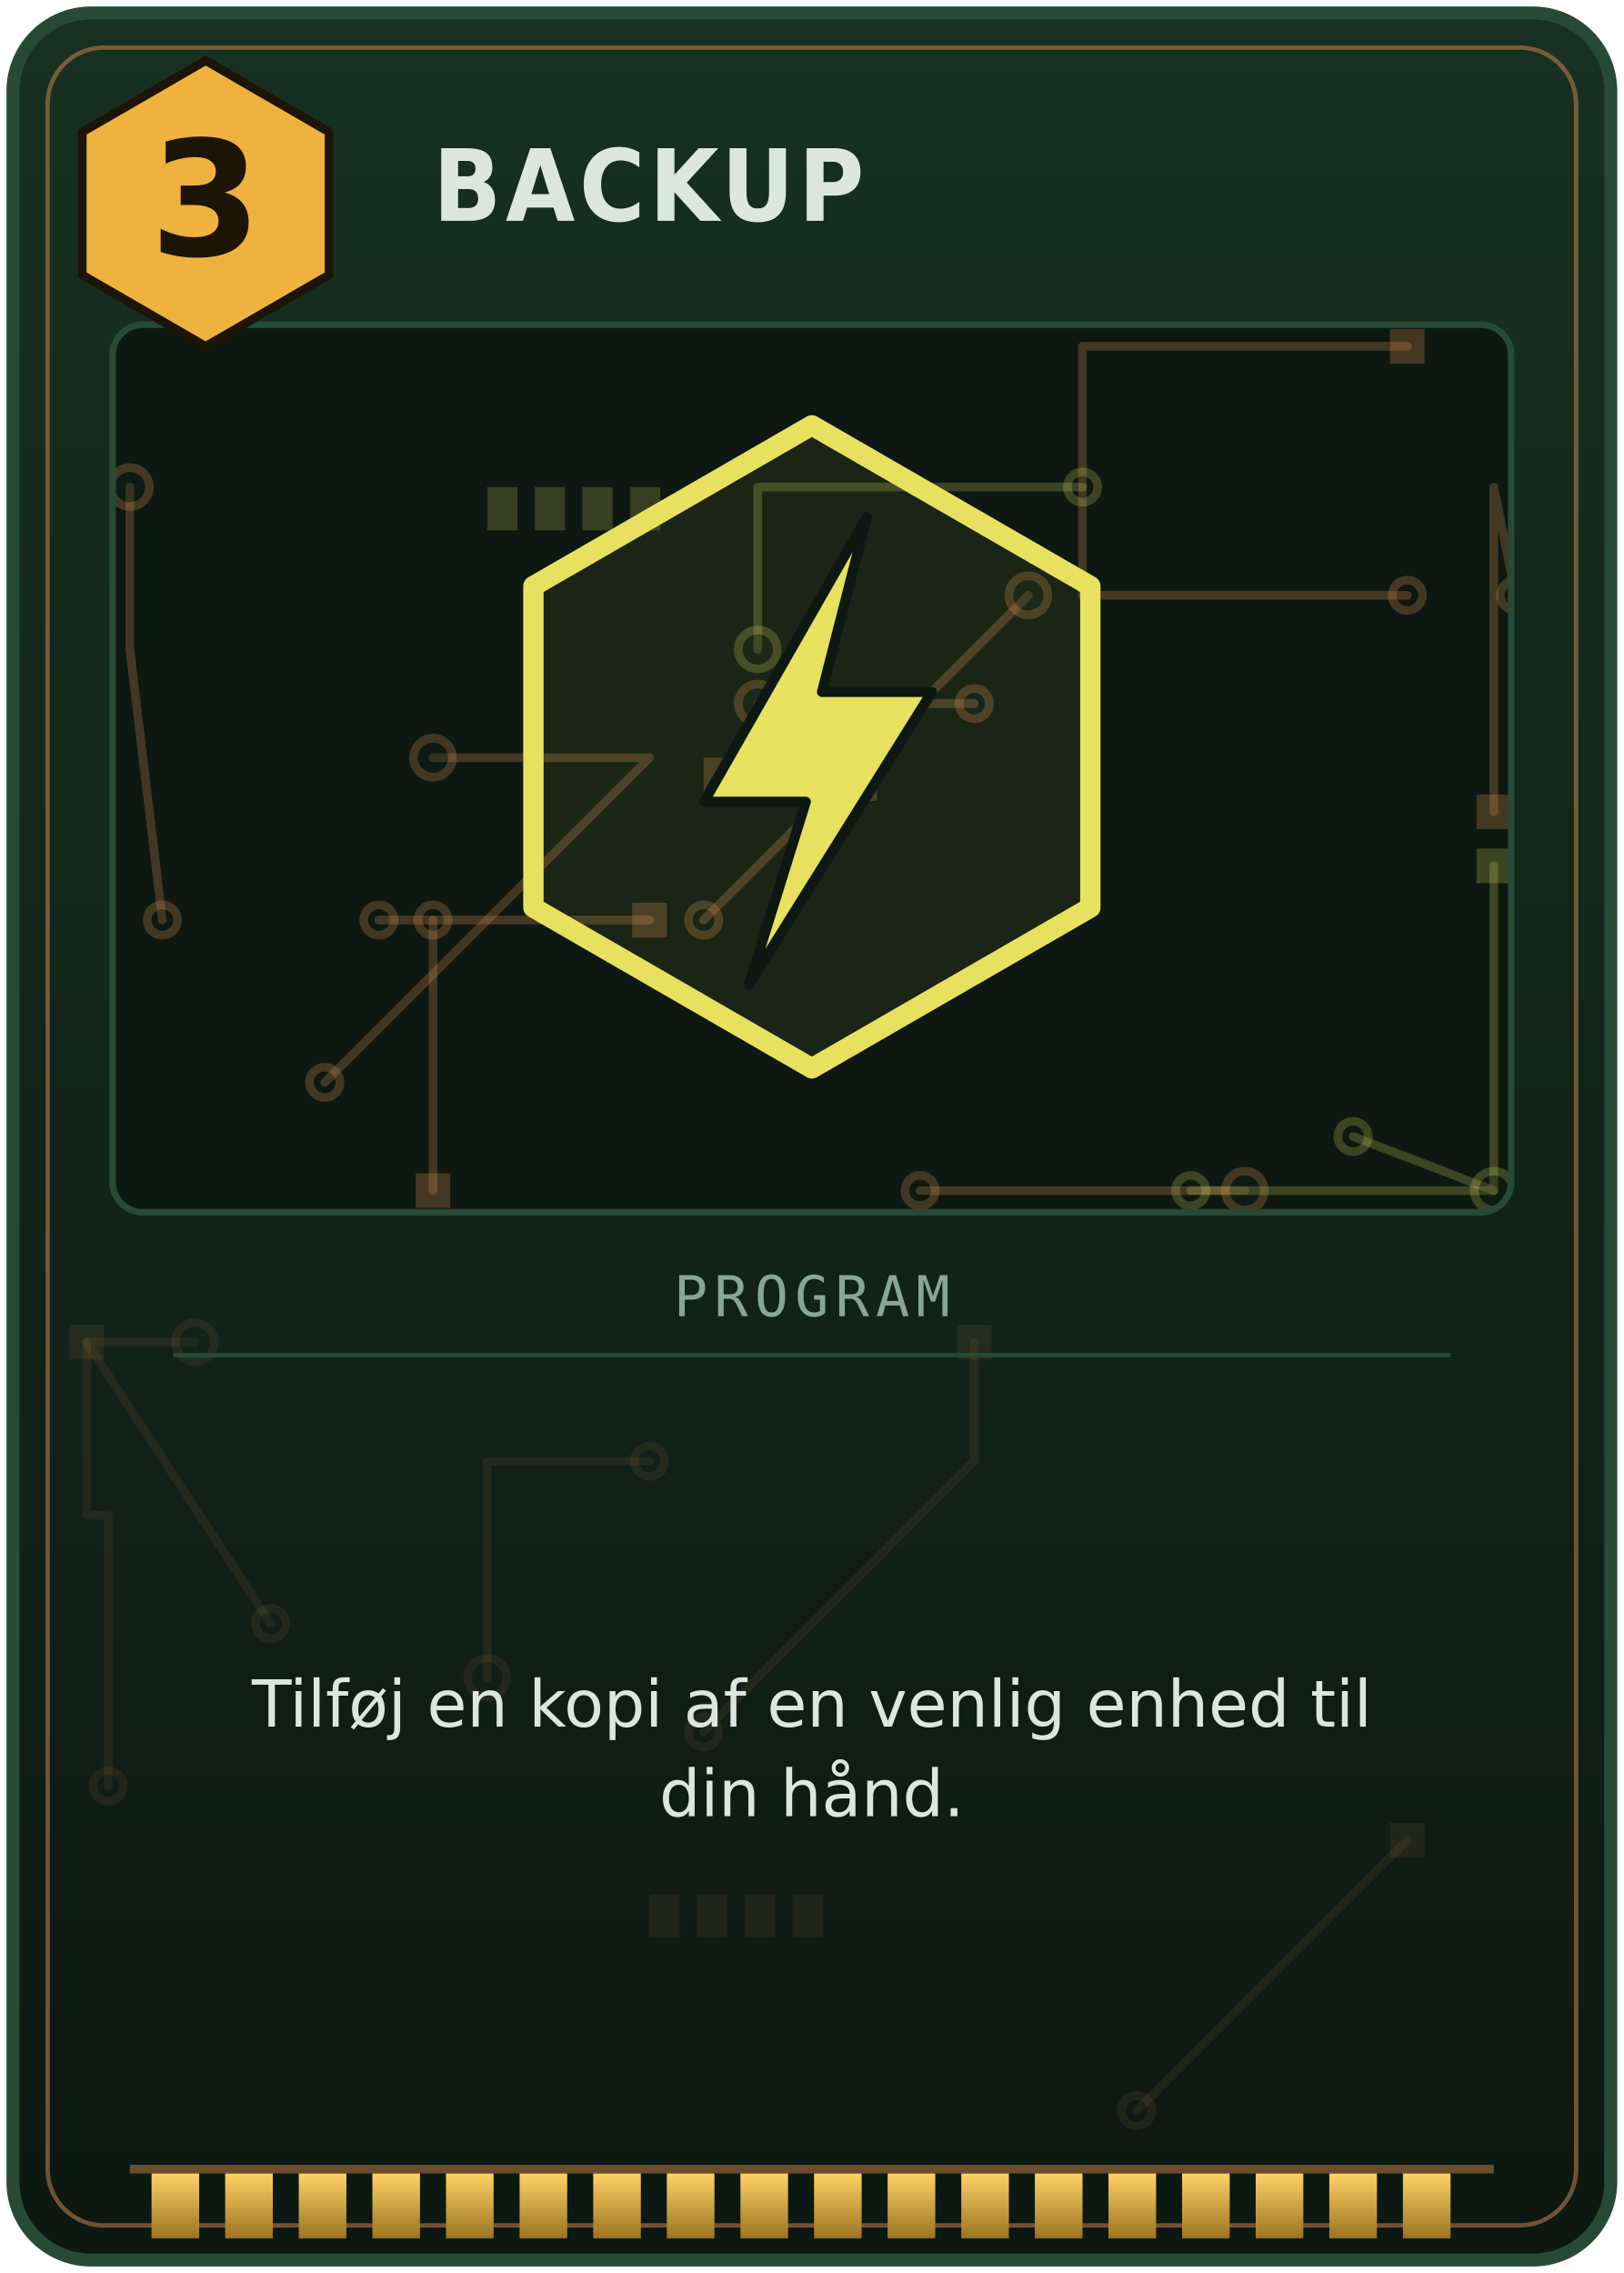
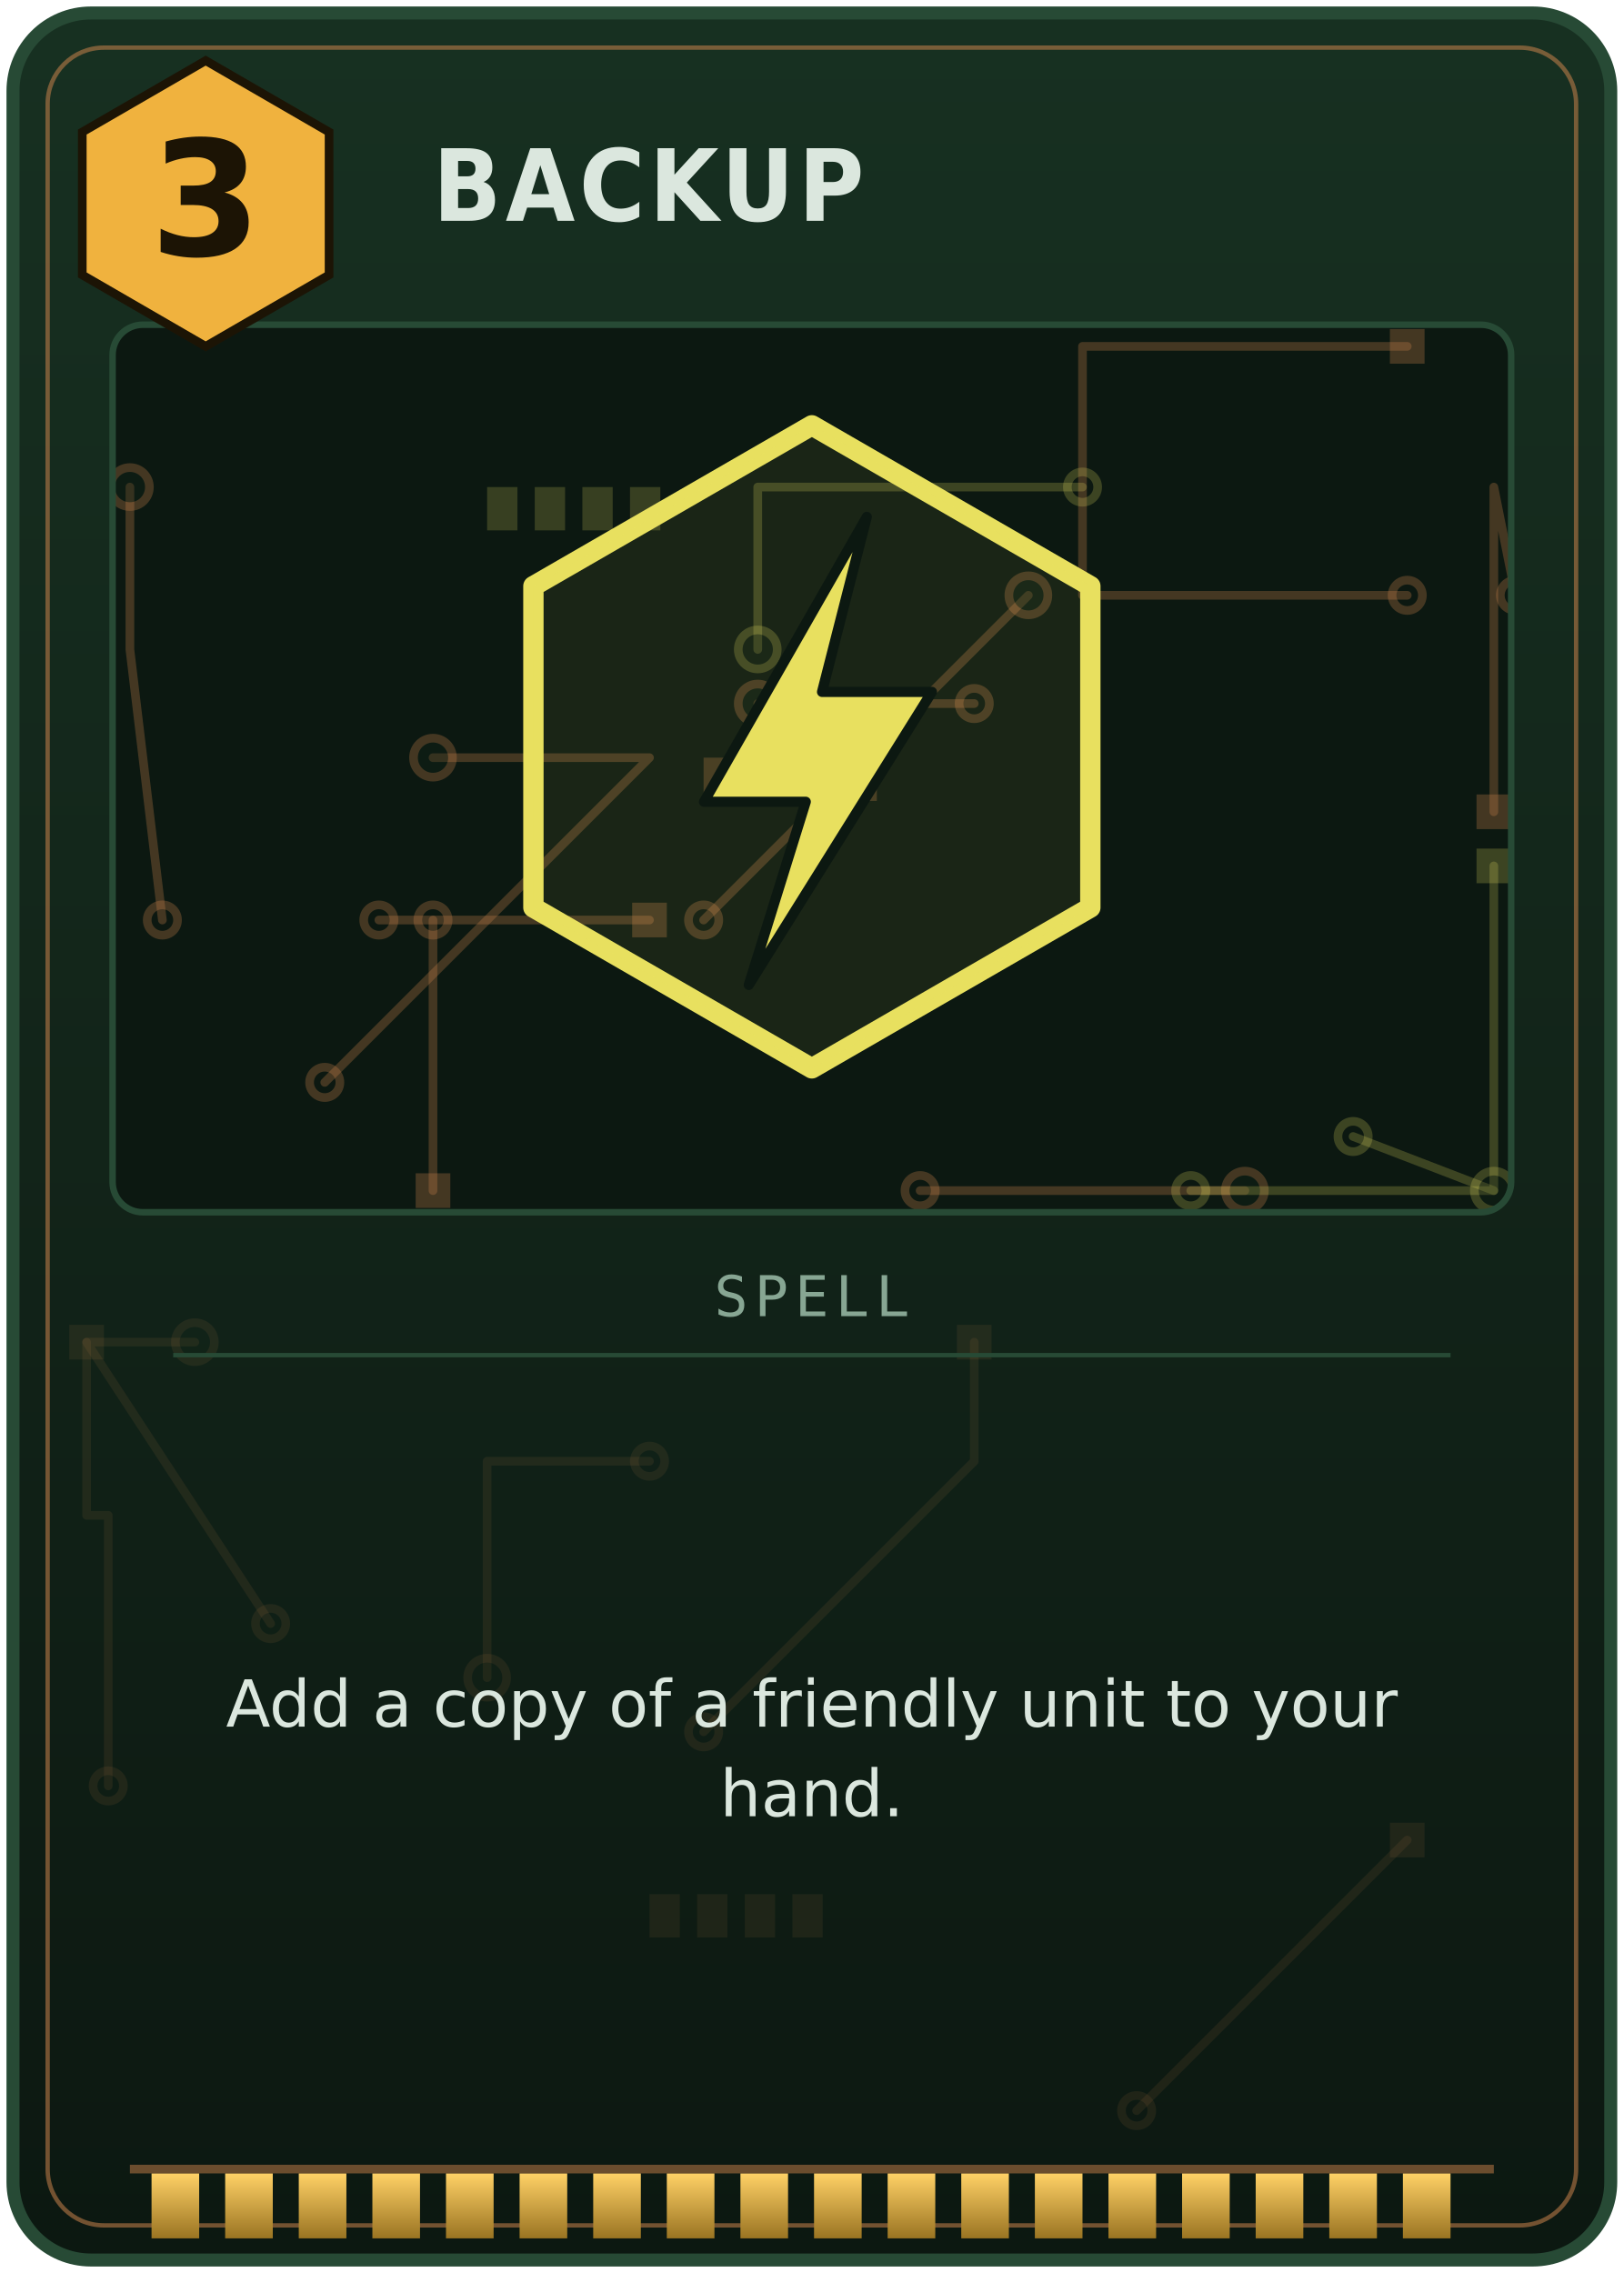
<svg xmlns="http://www.w3.org/2000/svg" width="750" height="1050" viewBox="0 0 750 1050">
  <defs>
    <linearGradient id="bggrad" x1="0" y1="0" x2="0" y2="1">
      <stop offset="0" stop-color="#173021" />
      <stop offset="0.5" stop-color="#122419" />
      <stop offset="1" stop-color="#0c1811" />
    </linearGradient>
    <linearGradient id="guldgrad" x1="0" y1="0" x2="0" y2="1">
      <stop offset="0" stop-color="#ffd166" />
      <stop offset="1" stop-color="#9a7422" />
    </linearGradient>
    <clipPath id="artclip">
      <rect x="52" y="150" width="646" height="410" rx="14" />
    </clipPath>
  </defs>
  <rect x="6" y="6" width="738" height="1038" rx="36" fill="url(#bggrad)" stroke="#274a35" stroke-width="6" />
  <rect x="22" y="22" width="706" height="1006" rx="26" fill="none" stroke="#c9814a" stroke-width="2" opacity="0.55" />
  <circle cx="300" cy="675" r="7" fill="none" stroke="#c9814a" stroke-width="4" opacity="0.1" />
  <path d="M 300 675 L 225 675 L 225 775" fill="none" stroke="#c9814a" stroke-width="4" stroke-linecap="round" stroke-linejoin="round" opacity="0.1" />
  <circle cx="225" cy="775" r="9" fill="#122419" stroke="#c9814a" stroke-width="4" opacity="0.1" />
  <circle cx="50" cy="825" r="7" fill="none" stroke="#c9814a" stroke-width="4" opacity="0.1" />
  <path d="M 50 825 L 50 700 L 40 700 L 40 620" fill="none" stroke="#c9814a" stroke-width="4" stroke-linecap="round" stroke-linejoin="round" opacity="0.1" />
  <rect x="32" y="612" width="16" height="16" fill="#c9814a" opacity="0.1" />
  <circle cx="525" cy="975" r="7" fill="none" stroke="#c9814a" stroke-width="4" opacity="0.1" />
  <path d="M 525 975 L 650 850" fill="none" stroke="#c9814a" stroke-width="4" stroke-linecap="round" stroke-linejoin="round" opacity="0.1" />
  <rect x="642" y="842" width="16" height="16" fill="#c9814a" opacity="0.1" />
  <circle cx="125" cy="750" r="7" fill="none" stroke="#c9814a" stroke-width="4" opacity="0.1" />
  <path d="M 125 750 L 40 620 L 90 620" fill="none" stroke="#c9814a" stroke-width="4" stroke-linecap="round" stroke-linejoin="round" opacity="0.1" />
  <circle cx="90" cy="620" r="9" fill="#122419" stroke="#c9814a" stroke-width="4" opacity="0.1" />
  <circle cx="325" cy="800" r="7" fill="none" stroke="#c9814a" stroke-width="4" opacity="0.1" />
  <path d="M 325 800 L 450 675 L 450 620" fill="none" stroke="#c9814a" stroke-width="4" stroke-linecap="round" stroke-linejoin="round" opacity="0.1" />
  <rect x="442" y="612" width="16" height="16" fill="#c9814a" opacity="0.1" />
  <rect x="300" y="875" width="14" height="20" fill="#c9814a" opacity="0.09" />
  <rect x="322" y="875" width="14" height="20" fill="#c9814a" opacity="0.09" />
  <rect x="344" y="875" width="14" height="20" fill="#c9814a" opacity="0.09" />
  <rect x="366" y="875" width="14" height="20" fill="#c9814a" opacity="0.09" />
  <g clip-path="url(#artclip)">
    <rect x="52" y="150" width="646" height="410" fill="#0c1811" />
    <circle cx="425" cy="550" r="7" fill="none" stroke="#c9814a" stroke-width="4" opacity="0.3" />
    <path d="M 425 550 L 575 550" fill="none" stroke="#c9814a" stroke-width="4" stroke-linecap="round" stroke-linejoin="round" opacity="0.3" />
    <circle cx="575" cy="550" r="9" fill="#122419" stroke="#c9814a" stroke-width="4" opacity="0.3" />
    <circle cx="75" cy="425" r="7" fill="none" stroke="#c9814a" stroke-width="4" opacity="0.3" />
    <path d="M 75 425 L 60 300 L 60 225" fill="none" stroke="#c9814a" stroke-width="4" stroke-linecap="round" stroke-linejoin="round" opacity="0.3" />
    <circle cx="60" cy="225" r="9" fill="#122419" stroke="#c9814a" stroke-width="4" opacity="0.3" />
    <circle cx="175" cy="425" r="7" fill="none" stroke="#c9814a" stroke-width="4" opacity="0.3" />
    <path d="M 175 425 L 300 425" fill="none" stroke="#c9814a" stroke-width="4" stroke-linecap="round" stroke-linejoin="round" opacity="0.3" />
    <rect x="292" y="417" width="16" height="16" fill="#c9814a" opacity="0.3" />
    <circle cx="450" cy="325" r="7" fill="none" stroke="#c9814a" stroke-width="4" opacity="0.3" />
    <path d="M 450 325 L 350 325" fill="none" stroke="#c9814a" stroke-width="4" stroke-linecap="round" stroke-linejoin="round" opacity="0.3" />
    <circle cx="350" cy="325" r="9" fill="#122419" stroke="#c9814a" stroke-width="4" opacity="0.3" />
    <circle cx="150" cy="500" r="7" fill="none" stroke="#c9814a" stroke-width="4" opacity="0.3" />
    <path d="M 150 500 L 300 350 L 200 350" fill="none" stroke="#c9814a" stroke-width="4" stroke-linecap="round" stroke-linejoin="round" opacity="0.3" />
    <circle cx="200" cy="350" r="9" fill="#122419" stroke="#c9814a" stroke-width="4" opacity="0.3" />
    <circle cx="325" cy="425" r="7" fill="none" stroke="#c9814a" stroke-width="4" opacity="0.3" />
    <path d="M 325 425 L 475 275" fill="none" stroke="#c9814a" stroke-width="4" stroke-linecap="round" stroke-linejoin="round" opacity="0.3" />
    <circle cx="475" cy="275" r="9" fill="#122419" stroke="#c9814a" stroke-width="4" opacity="0.3" />
    <circle cx="700" cy="275" r="7" fill="none" stroke="#c9814a" stroke-width="4" opacity="0.3" />
    <path d="M 700 275 L 690 225 L 690 225 L 690 375" fill="none" stroke="#c9814a" stroke-width="4" stroke-linecap="round" stroke-linejoin="round" opacity="0.3" />
    <rect x="682" y="367" width="16" height="16" fill="#c9814a" opacity="0.3" />
    <circle cx="650" cy="275" r="7" fill="none" stroke="#c9814a" stroke-width="4" opacity="0.3" />
    <path d="M 650 275 L 500 275 L 500 160 L 650 160" fill="none" stroke="#c9814a" stroke-width="4" stroke-linecap="round" stroke-linejoin="round" opacity="0.3" />
    <rect x="642" y="152" width="16" height="16" fill="#c9814a" opacity="0.3" />
    <circle cx="200" cy="425" r="7" fill="none" stroke="#c9814a" stroke-width="4" opacity="0.3" />
    <path d="M 200 425 L 200 550" fill="none" stroke="#c9814a" stroke-width="4" stroke-linecap="round" stroke-linejoin="round" opacity="0.3" />
    <rect x="192" y="542" width="16" height="16" fill="#c9814a" opacity="0.3" />
    <rect x="325" y="350" width="14" height="20" fill="#c9814a" opacity="0.27" />
    <rect x="347" y="350" width="14" height="20" fill="#c9814a" opacity="0.27" />
    <rect x="369" y="350" width="14" height="20" fill="#c9814a" opacity="0.27" />
    <rect x="391" y="350" width="14" height="20" fill="#c9814a" opacity="0.27" />
    <circle cx="550" cy="550" r="7" fill="none" stroke="#e8e05f" stroke-width="4" opacity="0.22" />
    <path d="M 550 550 L 690 550 L 690 550 L 690 400" fill="none" stroke="#e8e05f" stroke-width="4" stroke-linecap="round" stroke-linejoin="round" opacity="0.22" />
    <rect x="682" y="392" width="16" height="16" fill="#e8e05f" opacity="0.22" />
    <circle cx="500" cy="225" r="7" fill="none" stroke="#e8e05f" stroke-width="4" opacity="0.22" />
    <path d="M 500 225 L 350 225 L 350 300" fill="none" stroke="#e8e05f" stroke-width="4" stroke-linecap="round" stroke-linejoin="round" opacity="0.22" />
    <circle cx="350" cy="300" r="9" fill="#122419" stroke="#e8e05f" stroke-width="4" opacity="0.22" />
    <circle cx="625" cy="525" r="7" fill="none" stroke="#e8e05f" stroke-width="4" opacity="0.22" />
    <path d="M 625 525 L 690 550" fill="none" stroke="#e8e05f" stroke-width="4" stroke-linecap="round" stroke-linejoin="round" opacity="0.22" />
    <circle cx="690" cy="550" r="9" fill="#122419" stroke="#e8e05f" stroke-width="4" opacity="0.22" />
    <rect x="225" y="225" width="14" height="20" fill="#e8e05f" opacity="0.198" />
    <rect x="247" y="225" width="14" height="20" fill="#e8e05f" opacity="0.198" />
    <rect x="269" y="225" width="14" height="20" fill="#e8e05f" opacity="0.198" />
    <rect x="291" y="225" width="14" height="20" fill="#e8e05f" opacity="0.198" />
    <g transform="translate(375 345) scale(0.940) translate(-375 -345)">
      <polygon points="511.832,266 511.832,424 375,503 238.168,424 238.168,266 375,187" fill="none" stroke="#e8e05f" stroke-width="10" stroke-linejoin="round" />
      <polygon points="511.832,266 511.832,424 375,503 238.168,424 238.168,266 375,187" fill="#e8e05f" opacity="0.07" />
      <path d="M 402 232 L 322 372 L 372 372 L 344 462 L 434 318 L 380 318 Z" fill="#e8e05f" stroke="#0c1811" stroke-width="5" stroke-linejoin="round" />
    </g>
  </g>
  <rect x="52" y="150" width="646" height="410" rx="14" fill="none" stroke="#274a35" stroke-width="3" />
  <text x="200" y="102" font-family="DejaVu Sans Condensed" font-weight="bold" font-size="46" letter-spacing="2" fill="#dbe7de">BACKUP</text>
  <polygon points="95,28 152,61 152,127 95,160 38,127 38,61" fill="#f0b23e" stroke="#1c1405" stroke-width="4" />
  <text x="95" y="118" text-anchor="middle" font-family="DejaVu Sans" font-weight="bold" font-size="74" fill="#1c1405">3</text>
-   <text x="375" y="608" text-anchor="middle" font-family="DejaVu Sans Mono" font-size="26" letter-spacing="3" fill="#87a693">PROGRAM</text>
+   <text x="375" y="608" text-anchor="middle" font-family="DejaVu Sans Mono" font-size="26" letter-spacing="3" fill="#87a693">SPELL</text>
  <line x1="80" y1="626" x2="670" y2="626" stroke="#274a35" stroke-width="2" />
-   <text x="375" y="797.6" text-anchor="middle" font-family="DejaVu Sans" font-size="30" fill="#dbe7de">Tilføj en kopi af en venlig enhed til</text>
-   <text x="375" y="839.0" text-anchor="middle" font-family="DejaVu Sans" font-size="30" fill="#dbe7de">din hånd.</text>
+   <text x="375" y="797.6" text-anchor="middle" font-family="DejaVu Sans" font-size="30" fill="#dbe7de">Add a copy of a friendly unit to your</text>
+   <text x="375" y="839.0" text-anchor="middle" font-family="DejaVu Sans" font-size="30" fill="#dbe7de">hand.</text>
  <rect x="70" y="1004" width="22" height="30" fill="url(#guldgrad)" />
  <rect x="104" y="1004" width="22" height="30" fill="url(#guldgrad)" />
  <rect x="138" y="1004" width="22" height="30" fill="url(#guldgrad)" />
  <rect x="172" y="1004" width="22" height="30" fill="url(#guldgrad)" />
  <rect x="206" y="1004" width="22" height="30" fill="url(#guldgrad)" />
  <rect x="240" y="1004" width="22" height="30" fill="url(#guldgrad)" />
  <rect x="274" y="1004" width="22" height="30" fill="url(#guldgrad)" />
  <rect x="308" y="1004" width="22" height="30" fill="url(#guldgrad)" />
  <rect x="342" y="1004" width="22" height="30" fill="url(#guldgrad)" />
  <rect x="376" y="1004" width="22" height="30" fill="url(#guldgrad)" />
  <rect x="410" y="1004" width="22" height="30" fill="url(#guldgrad)" />
  <rect x="444" y="1004" width="22" height="30" fill="url(#guldgrad)" />
  <rect x="478" y="1004" width="22" height="30" fill="url(#guldgrad)" />
  <rect x="512" y="1004" width="22" height="30" fill="url(#guldgrad)" />
  <rect x="546" y="1004" width="22" height="30" fill="url(#guldgrad)" />
  <rect x="580" y="1004" width="22" height="30" fill="url(#guldgrad)" />
  <rect x="614" y="1004" width="22" height="30" fill="url(#guldgrad)" />
  <rect x="648" y="1004" width="22" height="30" fill="url(#guldgrad)" />
  <rect x="60" y="1000" width="630" height="4" fill="#c9814a" opacity="0.5" />
</svg>
